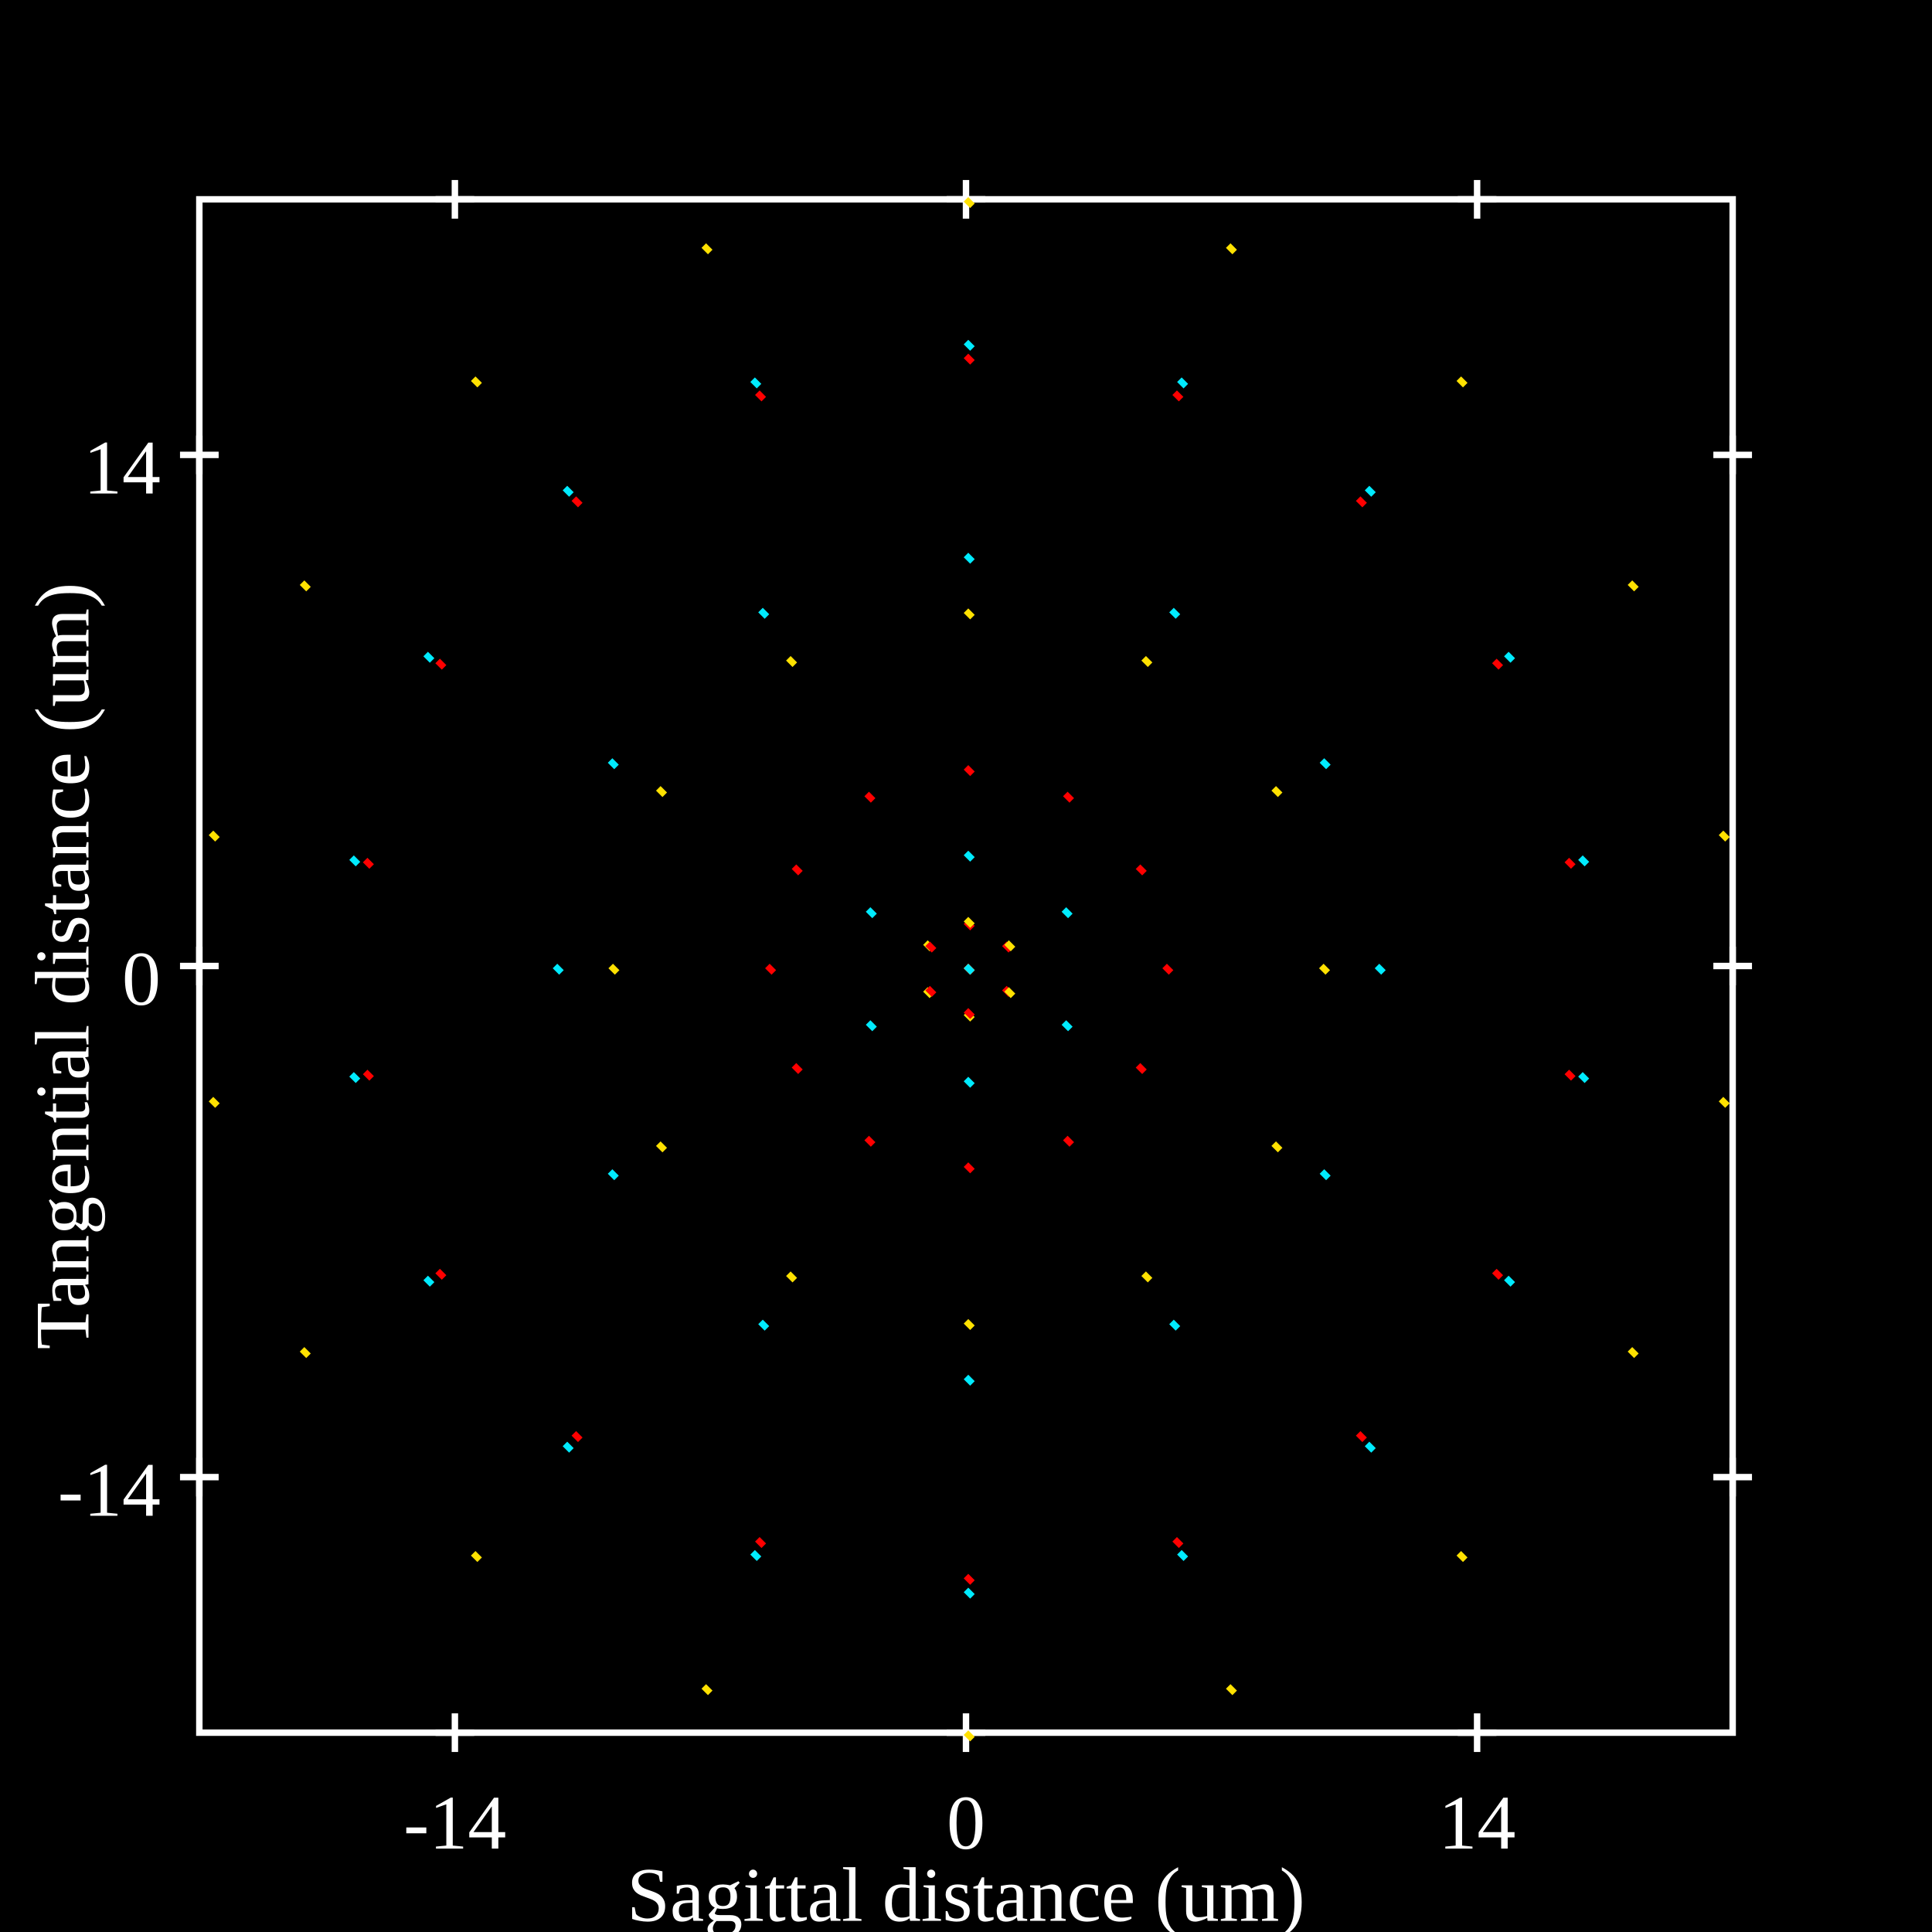
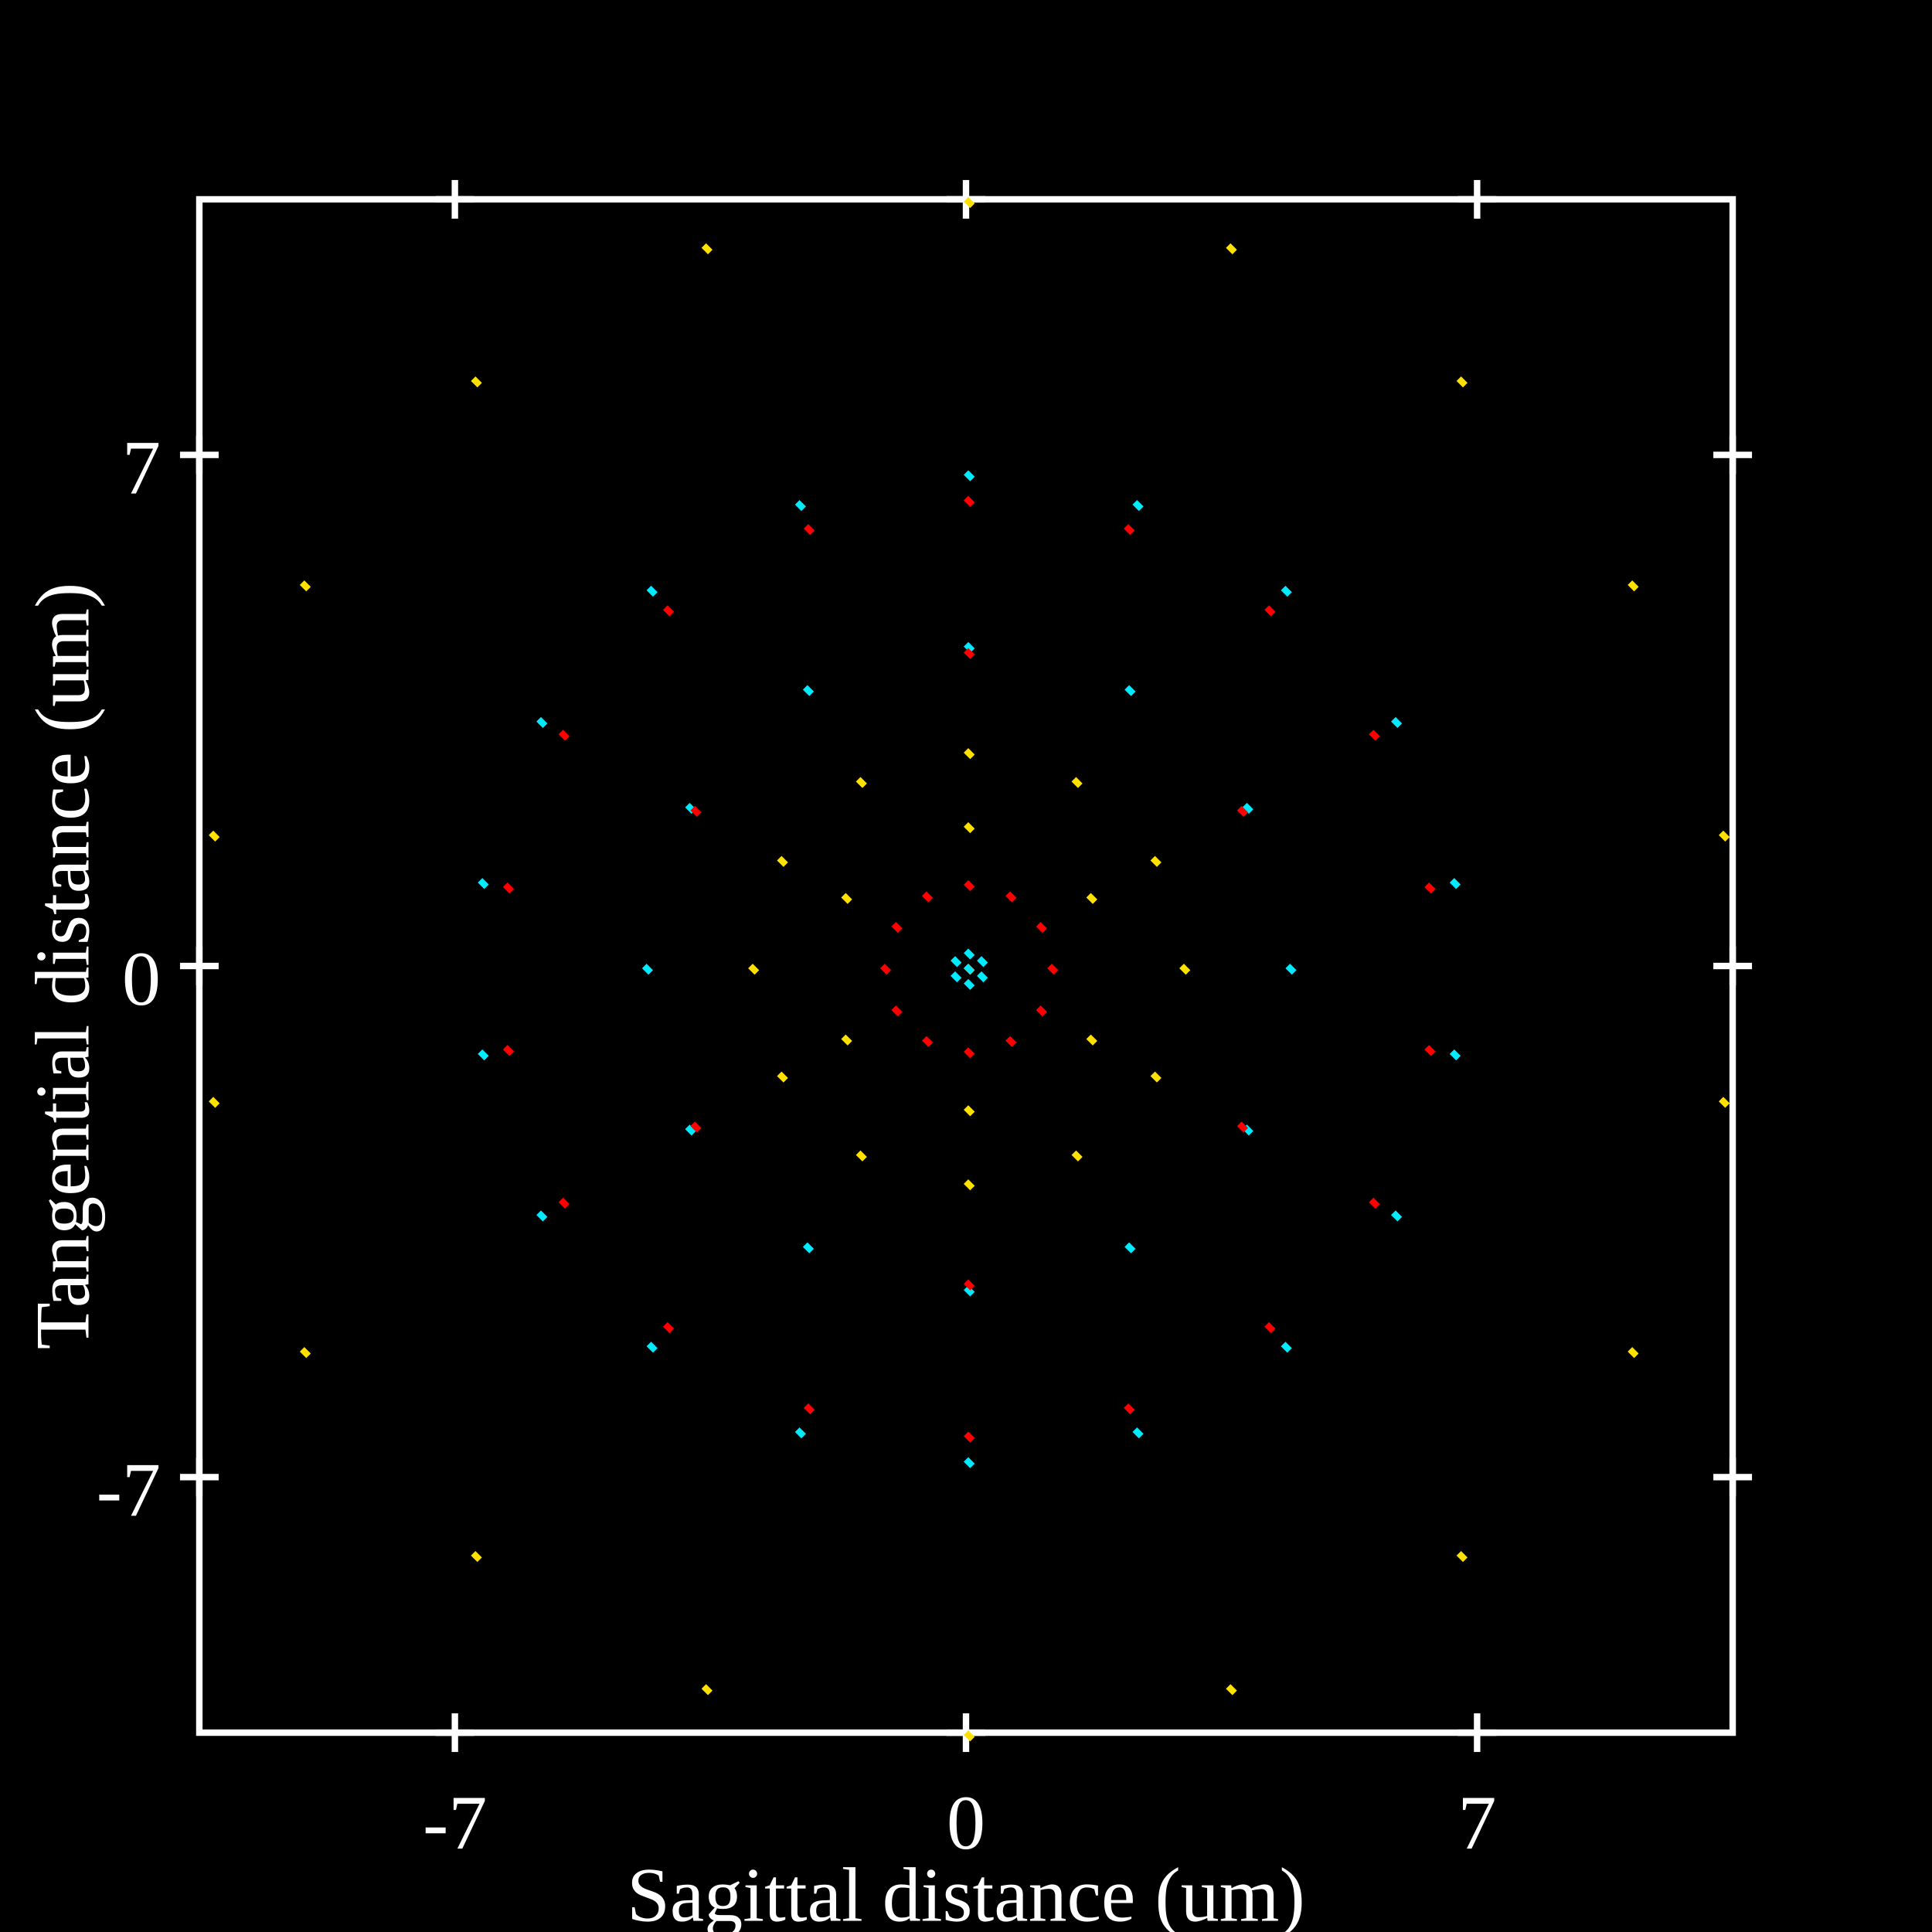
<svg xmlns="http://www.w3.org/2000/svg" xmlns:xlink="http://www.w3.org/1999/xlink" width="300px" height="300px" version="1.1">
  <rect x="0" y="0" width="300" height="300" fill="#000000" />
  <defs>
    <g id="dot">
      <line x1="1" y1="1" x2="0" y2="0" />
    </g>
    <g id="cross">
      <line x1="-3" y1="0" x2="3" y2="0" />
      <line x1="0" y1="-3" x2="0" y2="3" />
    </g>
    <g id="square">
      <line x1="-3" y1="-3" x2="-3" y2="3" />
      <line x1="-3" y1="3" x2="3" y2="3" />
      <line x1="3" y1="3" x2="3" y2="-3" />
      <line x1="3" y1="-3" x2="-3" y2="-3" />
    </g>
    <g id="round">
      <ellipse cx="0" cy="0" rx="3" ry="3" fill="none" />
    </g>
    <g id="triangle">
      <line x1="0" y1="-3" x2="-3" y2="3" />
      <line x1="-3" y1="3" x2="3" y2="3" />
      <line x1="0" y1="-3" x2="3" y2="3" />
    </g>
  </defs>
  <polygon fill="none" stroke="#ffffff" points="30.952,269.048 30.952,30.952 269.048,30.952 269.048,269.048 " />
  <text style="font-size:12;text-align:center;text-anchor:middle;" x="150" y="298.262" fill="#ffffff">Sagittal distance (um)</text>
  <use x="70.635" y="30.952" xlink:href="#cross" stroke="#ffffff" />
  <use x="70.635" y="269.048" xlink:href="#cross" stroke="#ffffff" />
-   <text style="font-size:12;text-align:center;text-anchor:middle;" x="70.635" y="287.048" fill="#ffffff">-14</text>
+   <text style="font-size:12;text-align:center;text-anchor:middle;" x="70.635" y="287.048" fill="#ffffff">-7</text>
  <use x="150" y="30.952" xlink:href="#cross" stroke="#ffffff" />
  <use x="150" y="269.048" xlink:href="#cross" stroke="#ffffff" />
  <text style="font-size:12;text-align:center;text-anchor:middle;" x="150" y="287.048" fill="#ffffff">0</text>
  <use x="229.365" y="30.952" xlink:href="#cross" stroke="#ffffff" />
  <use x="229.365" y="269.048" xlink:href="#cross" stroke="#ffffff" />
-   <text style="font-size:12;text-align:center;text-anchor:middle;" x="229.365" y="287.048" fill="#ffffff">14</text>
+   <text style="font-size:12;text-align:center;text-anchor:middle;" x="229.365" y="287.048" fill="#ffffff">7</text>
  <text style="font-size:12;text-align:center;text-anchor:middle;" x="7.738" y="156" transform="rotate(-90,7.738,150)" fill="#ffffff">Tangential distance (um)</text>
  <use x="269.048" y="229.365" xlink:href="#cross" stroke="#ffffff" />
  <use x="30.952" y="229.365" xlink:href="#cross" stroke="#ffffff" />
-   <text style="font-size:12;text-align:right;text-anchor:end;" x="24.952" y="235.365" fill="#ffffff">-14</text>
+   <text style="font-size:12;text-align:right;text-anchor:end;" x="24.952" y="235.365" fill="#ffffff">-7</text>
  <use x="269.048" y="150" xlink:href="#cross" stroke="#ffffff" />
  <use x="30.952" y="150" xlink:href="#cross" stroke="#ffffff" />
  <text style="font-size:12;text-align:right;text-anchor:end;" x="24.952" y="156" fill="#ffffff">0</text>
  <use x="269.048" y="70.635" xlink:href="#cross" stroke="#ffffff" />
  <use x="30.952" y="70.635" xlink:href="#cross" stroke="#ffffff" />
-   <text style="font-size:12;text-align:right;text-anchor:end;" x="24.952" y="76.635" fill="#ffffff">14</text>
+   <text style="font-size:12;text-align:right;text-anchor:end;" x="24.952" y="76.635" fill="#ffffff">7</text>
  <use x="150" y="150" xlink:href="#dot" stroke="#ffe100" />
  <use x="150" y="150" xlink:href="#dot" stroke="#ff0000" />
  <use x="150" y="150" xlink:href="#dot" stroke="#00ebff" />
  <use x="150" y="269.048" xlink:href="#dot" stroke="#ffe100" />
-   <use x="150" y="244.736" xlink:href="#dot" stroke="#ff0000" />
-   <use x="150" y="246.882" xlink:href="#dot" stroke="#00ebff" />
+   <use x="150" y="222.65" xlink:href="#dot" stroke="#ff0000" />
+   <use x="150" y="226.621" xlink:href="#dot" stroke="#00ebff" />
  <use x="109.283" y="261.868" xlink:href="#dot" stroke="#ffe100" />
-   <use x="117.598" y="239.023" xlink:href="#dot" stroke="#ff0000" />
-   <use x="116.864" y="241.04" xlink:href="#dot" stroke="#00ebff" />
+   <use x="125.152" y="218.269" xlink:href="#dot" stroke="#ff0000" />
+   <use x="123.794" y="222" xlink:href="#dot" stroke="#00ebff" />
  <use x="73.478" y="241.196" xlink:href="#dot" stroke="#ffe100" />
-   <use x="89.105" y="222.572" xlink:href="#dot" stroke="#ff0000" />
-   <use x="87.725" y="224.216" xlink:href="#dot" stroke="#00ebff" />
+   <use x="103.301" y="205.653" xlink:href="#dot" stroke="#ff0000" />
+   <use x="100.749" y="208.695" xlink:href="#dot" stroke="#00ebff" />
  <use x="46.902" y="209.524" xlink:href="#dot" stroke="#ffe100" />
-   <use x="67.956" y="197.368" xlink:href="#dot" stroke="#ff0000" />
-   <use x="66.097" y="198.441" xlink:href="#dot" stroke="#00ebff" />
+   <use x="87.083" y="186.325" xlink:href="#dot" stroke="#ff0000" />
+   <use x="83.645" y="188.31" xlink:href="#dot" stroke="#00ebff" />
  <use x="32.761" y="170.672" xlink:href="#dot" stroke="#ffe100" />
-   <use x="56.703" y="166.451" xlink:href="#dot" stroke="#ff0000" />
-   <use x="54.589" y="166.823" xlink:href="#dot" stroke="#00ebff" />
+   <use x="78.454" y="162.616" xlink:href="#dot" stroke="#ff0000" />
+   <use x="74.543" y="163.305" xlink:href="#dot" stroke="#00ebff" />
  <use x="32.761" y="129.328" xlink:href="#dot" stroke="#ffe100" />
-   <use x="56.703" y="133.549" xlink:href="#dot" stroke="#ff0000" />
-   <use x="54.589" y="133.177" xlink:href="#dot" stroke="#00ebff" />
+   <use x="78.454" y="137.384" xlink:href="#dot" stroke="#ff0000" />
+   <use x="74.543" y="136.695" xlink:href="#dot" stroke="#00ebff" />
  <use x="46.902" y="90.476" xlink:href="#dot" stroke="#ffe100" />
-   <use x="67.956" y="102.632" xlink:href="#dot" stroke="#ff0000" />
-   <use x="66.097" y="101.559" xlink:href="#dot" stroke="#00ebff" />
+   <use x="87.083" y="113.675" xlink:href="#dot" stroke="#ff0000" />
+   <use x="83.645" y="111.69" xlink:href="#dot" stroke="#00ebff" />
  <use x="73.478" y="58.804" xlink:href="#dot" stroke="#ffe100" />
-   <use x="89.105" y="77.428" xlink:href="#dot" stroke="#ff0000" />
-   <use x="87.725" y="75.784" xlink:href="#dot" stroke="#00ebff" />
+   <use x="103.301" y="94.347" xlink:href="#dot" stroke="#ff0000" />
+   <use x="100.749" y="91.305" xlink:href="#dot" stroke="#00ebff" />
  <use x="109.283" y="38.132" xlink:href="#dot" stroke="#ffe100" />
-   <use x="117.598" y="60.977" xlink:href="#dot" stroke="#ff0000" />
-   <use x="116.864" y="58.96" xlink:href="#dot" stroke="#00ebff" />
+   <use x="125.152" y="81.731" xlink:href="#dot" stroke="#ff0000" />
+   <use x="123.794" y="78" xlink:href="#dot" stroke="#00ebff" />
  <use x="150" y="30.952" xlink:href="#dot" stroke="#ffe100" />
-   <use x="150" y="55.264" xlink:href="#dot" stroke="#ff0000" />
-   <use x="150" y="53.118" xlink:href="#dot" stroke="#00ebff" />
+   <use x="150" y="77.35" xlink:href="#dot" stroke="#ff0000" />
+   <use x="150" y="73.379" xlink:href="#dot" stroke="#00ebff" />
  <use x="190.717" y="38.132" xlink:href="#dot" stroke="#ffe100" />
-   <use x="182.402" y="60.977" xlink:href="#dot" stroke="#ff0000" />
-   <use x="183.136" y="58.96" xlink:href="#dot" stroke="#00ebff" />
+   <use x="174.848" y="81.731" xlink:href="#dot" stroke="#ff0000" />
+   <use x="176.206" y="78" xlink:href="#dot" stroke="#00ebff" />
  <use x="226.522" y="58.804" xlink:href="#dot" stroke="#ffe100" />
-   <use x="210.895" y="77.428" xlink:href="#dot" stroke="#ff0000" />
-   <use x="212.275" y="75.784" xlink:href="#dot" stroke="#00ebff" />
+   <use x="196.699" y="94.347" xlink:href="#dot" stroke="#ff0000" />
+   <use x="199.251" y="91.305" xlink:href="#dot" stroke="#00ebff" />
  <use x="253.098" y="90.476" xlink:href="#dot" stroke="#ffe100" />
-   <use x="232.044" y="102.632" xlink:href="#dot" stroke="#ff0000" />
-   <use x="233.903" y="101.559" xlink:href="#dot" stroke="#00ebff" />
+   <use x="212.917" y="113.675" xlink:href="#dot" stroke="#ff0000" />
+   <use x="216.355" y="111.69" xlink:href="#dot" stroke="#00ebff" />
  <use x="267.239" y="129.328" xlink:href="#dot" stroke="#ffe100" />
-   <use x="243.297" y="133.549" xlink:href="#dot" stroke="#ff0000" />
-   <use x="245.411" y="133.177" xlink:href="#dot" stroke="#00ebff" />
+   <use x="221.546" y="137.384" xlink:href="#dot" stroke="#ff0000" />
+   <use x="225.457" y="136.695" xlink:href="#dot" stroke="#00ebff" />
  <use x="267.239" y="170.672" xlink:href="#dot" stroke="#ffe100" />
-   <use x="243.297" y="166.451" xlink:href="#dot" stroke="#ff0000" />
-   <use x="245.411" y="166.823" xlink:href="#dot" stroke="#00ebff" />
+   <use x="221.546" y="162.616" xlink:href="#dot" stroke="#ff0000" />
+   <use x="225.457" y="163.305" xlink:href="#dot" stroke="#00ebff" />
  <use x="253.098" y="209.524" xlink:href="#dot" stroke="#ffe100" />
-   <use x="232.044" y="197.368" xlink:href="#dot" stroke="#ff0000" />
-   <use x="233.903" y="198.441" xlink:href="#dot" stroke="#00ebff" />
+   <use x="212.917" y="186.325" xlink:href="#dot" stroke="#ff0000" />
+   <use x="216.355" y="188.31" xlink:href="#dot" stroke="#00ebff" />
  <use x="226.522" y="241.196" xlink:href="#dot" stroke="#ffe100" />
-   <use x="210.895" y="222.572" xlink:href="#dot" stroke="#ff0000" />
-   <use x="212.275" y="224.216" xlink:href="#dot" stroke="#00ebff" />
+   <use x="196.699" y="205.653" xlink:href="#dot" stroke="#ff0000" />
+   <use x="199.251" y="208.695" xlink:href="#dot" stroke="#00ebff" />
  <use x="190.717" y="261.868" xlink:href="#dot" stroke="#ffe100" />
-   <use x="182.402" y="239.023" xlink:href="#dot" stroke="#ff0000" />
-   <use x="183.136" y="241.04" xlink:href="#dot" stroke="#00ebff" />
-   <use x="150" y="205.172" xlink:href="#dot" stroke="#ffe100" />
-   <use x="150" y="180.843" xlink:href="#dot" stroke="#ff0000" />
-   <use x="150" y="213.819" xlink:href="#dot" stroke="#00ebff" />
-   <use x="122.414" y="197.781" xlink:href="#dot" stroke="#ffe100" />
-   <use x="134.578" y="176.711" xlink:href="#dot" stroke="#ff0000" />
-   <use x="118.09" y="205.269" xlink:href="#dot" stroke="#00ebff" />
-   <use x="102.219" y="177.586" xlink:href="#dot" stroke="#ffe100" />
-   <use x="123.289" y="165.422" xlink:href="#dot" stroke="#ff0000" />
-   <use x="94.731" y="181.91" xlink:href="#dot" stroke="#00ebff" />
-   <use x="94.828" y="150" xlink:href="#dot" stroke="#ffe100" />
-   <use x="119.157" y="150" xlink:href="#dot" stroke="#ff0000" />
-   <use x="86.181" y="150" xlink:href="#dot" stroke="#00ebff" />
-   <use x="102.219" y="122.414" xlink:href="#dot" stroke="#ffe100" />
-   <use x="123.289" y="134.578" xlink:href="#dot" stroke="#ff0000" />
-   <use x="94.731" y="118.09" xlink:href="#dot" stroke="#00ebff" />
-   <use x="122.414" y="102.219" xlink:href="#dot" stroke="#ffe100" />
-   <use x="134.578" y="123.289" xlink:href="#dot" stroke="#ff0000" />
-   <use x="118.09" y="94.731" xlink:href="#dot" stroke="#00ebff" />
-   <use x="150" y="94.828" xlink:href="#dot" stroke="#ffe100" />
-   <use x="150" y="119.157" xlink:href="#dot" stroke="#ff0000" />
-   <use x="150" y="86.181" xlink:href="#dot" stroke="#00ebff" />
-   <use x="177.586" y="102.219" xlink:href="#dot" stroke="#ffe100" />
-   <use x="165.422" y="123.289" xlink:href="#dot" stroke="#ff0000" />
-   <use x="181.91" y="94.731" xlink:href="#dot" stroke="#00ebff" />
-   <use x="197.781" y="122.414" xlink:href="#dot" stroke="#ffe100" />
-   <use x="176.711" y="134.578" xlink:href="#dot" stroke="#ff0000" />
-   <use x="205.269" y="118.09" xlink:href="#dot" stroke="#00ebff" />
-   <use x="205.172" y="150" xlink:href="#dot" stroke="#ffe100" />
-   <use x="180.843" y="150" xlink:href="#dot" stroke="#ff0000" />
-   <use x="213.819" y="150" xlink:href="#dot" stroke="#00ebff" />
-   <use x="197.781" y="177.586" xlink:href="#dot" stroke="#ffe100" />
-   <use x="176.711" y="165.422" xlink:href="#dot" stroke="#ff0000" />
-   <use x="205.269" y="181.91" xlink:href="#dot" stroke="#00ebff" />
-   <use x="177.586" y="197.781" xlink:href="#dot" stroke="#ffe100" />
-   <use x="165.422" y="176.711" xlink:href="#dot" stroke="#ff0000" />
-   <use x="181.91" y="205.269" xlink:href="#dot" stroke="#00ebff" />
-   <use x="150" y="157.277" xlink:href="#dot" stroke="#ffe100" />
-   <use x="150" y="143.119" xlink:href="#dot" stroke="#ff0000" />
-   <use x="150" y="167.552" xlink:href="#dot" stroke="#00ebff" />
-   <use x="143.698" y="153.638" xlink:href="#dot" stroke="#ffe100" />
-   <use x="155.959" y="146.56" xlink:href="#dot" stroke="#ff0000" />
-   <use x="134.799" y="158.776" xlink:href="#dot" stroke="#00ebff" />
-   <use x="143.698" y="146.362" xlink:href="#dot" stroke="#ffe100" />
-   <use x="155.959" y="153.44" xlink:href="#dot" stroke="#ff0000" />
-   <use x="134.799" y="141.224" xlink:href="#dot" stroke="#00ebff" />
-   <use x="150" y="142.723" xlink:href="#dot" stroke="#ffe100" />
-   <use x="150" y="156.881" xlink:href="#dot" stroke="#ff0000" />
-   <use x="150" y="132.448" xlink:href="#dot" stroke="#00ebff" />
-   <use x="156.302" y="146.362" xlink:href="#dot" stroke="#ffe100" />
-   <use x="144.041" y="153.44" xlink:href="#dot" stroke="#ff0000" />
-   <use x="165.201" y="141.224" xlink:href="#dot" stroke="#00ebff" />
-   <use x="156.302" y="153.638" xlink:href="#dot" stroke="#ffe100" />
-   <use x="144.041" y="146.56" xlink:href="#dot" stroke="#ff0000" />
-   <use x="165.201" y="158.776" xlink:href="#dot" stroke="#00ebff" />
+   <use x="174.848" y="218.269" xlink:href="#dot" stroke="#ff0000" />
+   <use x="176.206" y="222" xlink:href="#dot" stroke="#00ebff" />
+   <use x="150" y="183.478" xlink:href="#dot" stroke="#ffe100" />
+   <use x="150" y="137.025" xlink:href="#dot" stroke="#ff0000" />
+   <use x="150" y="199.956" xlink:href="#dot" stroke="#00ebff" />
+   <use x="133.261" y="178.993" xlink:href="#dot" stroke="#ffe100" />
+   <use x="156.487" y="138.764" xlink:href="#dot" stroke="#ff0000" />
+   <use x="125.022" y="193.263" xlink:href="#dot" stroke="#00ebff" />
+   <use x="121.007" y="166.739" xlink:href="#dot" stroke="#ffe100" />
+   <use x="161.236" y="143.513" xlink:href="#dot" stroke="#ff0000" />
+   <use x="106.737" y="174.978" xlink:href="#dot" stroke="#00ebff" />
+   <use x="116.522" y="150" xlink:href="#dot" stroke="#ffe100" />
+   <use x="162.975" y="150" xlink:href="#dot" stroke="#ff0000" />
+   <use x="100.044" y="150" xlink:href="#dot" stroke="#00ebff" />
+   <use x="121.007" y="133.261" xlink:href="#dot" stroke="#ffe100" />
+   <use x="161.236" y="156.487" xlink:href="#dot" stroke="#ff0000" />
+   <use x="106.737" y="125.022" xlink:href="#dot" stroke="#00ebff" />
+   <use x="133.261" y="121.007" xlink:href="#dot" stroke="#ffe100" />
+   <use x="156.487" y="161.236" xlink:href="#dot" stroke="#ff0000" />
+   <use x="125.022" y="106.737" xlink:href="#dot" stroke="#00ebff" />
+   <use x="150" y="116.522" xlink:href="#dot" stroke="#ffe100" />
+   <use x="150" y="162.975" xlink:href="#dot" stroke="#ff0000" />
+   <use x="150" y="100.044" xlink:href="#dot" stroke="#00ebff" />
+   <use x="166.739" y="121.007" xlink:href="#dot" stroke="#ffe100" />
+   <use x="143.513" y="161.236" xlink:href="#dot" stroke="#ff0000" />
+   <use x="174.978" y="106.737" xlink:href="#dot" stroke="#00ebff" />
+   <use x="178.993" y="133.261" xlink:href="#dot" stroke="#ffe100" />
+   <use x="138.764" y="156.487" xlink:href="#dot" stroke="#ff0000" />
+   <use x="193.263" y="125.022" xlink:href="#dot" stroke="#00ebff" />
+   <use x="183.478" y="150" xlink:href="#dot" stroke="#ffe100" />
+   <use x="137.025" y="150" xlink:href="#dot" stroke="#ff0000" />
+   <use x="199.956" y="150" xlink:href="#dot" stroke="#00ebff" />
+   <use x="178.993" y="166.739" xlink:href="#dot" stroke="#ffe100" />
+   <use x="138.764" y="143.513" xlink:href="#dot" stroke="#ff0000" />
+   <use x="193.263" y="174.978" xlink:href="#dot" stroke="#00ebff" />
+   <use x="166.739" y="178.993" xlink:href="#dot" stroke="#ffe100" />
+   <use x="143.513" y="138.764" xlink:href="#dot" stroke="#ff0000" />
+   <use x="174.978" y="193.263" xlink:href="#dot" stroke="#00ebff" />
+   <use x="150" y="128.024" xlink:href="#dot" stroke="#ffe100" />
+   <use x="150" y="100.989" xlink:href="#dot" stroke="#ff0000" />
+   <use x="150" y="147.638" xlink:href="#dot" stroke="#00ebff" />
+   <use x="169.032" y="139.012" xlink:href="#dot" stroke="#ffe100" />
+   <use x="192.445" y="125.495" xlink:href="#dot" stroke="#ff0000" />
+   <use x="152.046" y="148.819" xlink:href="#dot" stroke="#00ebff" />
+   <use x="169.032" y="160.988" xlink:href="#dot" stroke="#ffe100" />
+   <use x="192.445" y="174.505" xlink:href="#dot" stroke="#ff0000" />
+   <use x="152.046" y="151.181" xlink:href="#dot" stroke="#00ebff" />
+   <use x="150" y="171.976" xlink:href="#dot" stroke="#ffe100" />
+   <use x="150" y="199.011" xlink:href="#dot" stroke="#ff0000" />
+   <use x="150" y="152.362" xlink:href="#dot" stroke="#00ebff" />
+   <use x="130.968" y="160.988" xlink:href="#dot" stroke="#ffe100" />
+   <use x="107.555" y="174.505" xlink:href="#dot" stroke="#ff0000" />
+   <use x="147.954" y="151.181" xlink:href="#dot" stroke="#00ebff" />
+   <use x="130.968" y="139.012" xlink:href="#dot" stroke="#ffe100" />
+   <use x="107.555" y="125.495" xlink:href="#dot" stroke="#ff0000" />
+   <use x="147.954" y="148.819" xlink:href="#dot" stroke="#00ebff" />
</svg>
